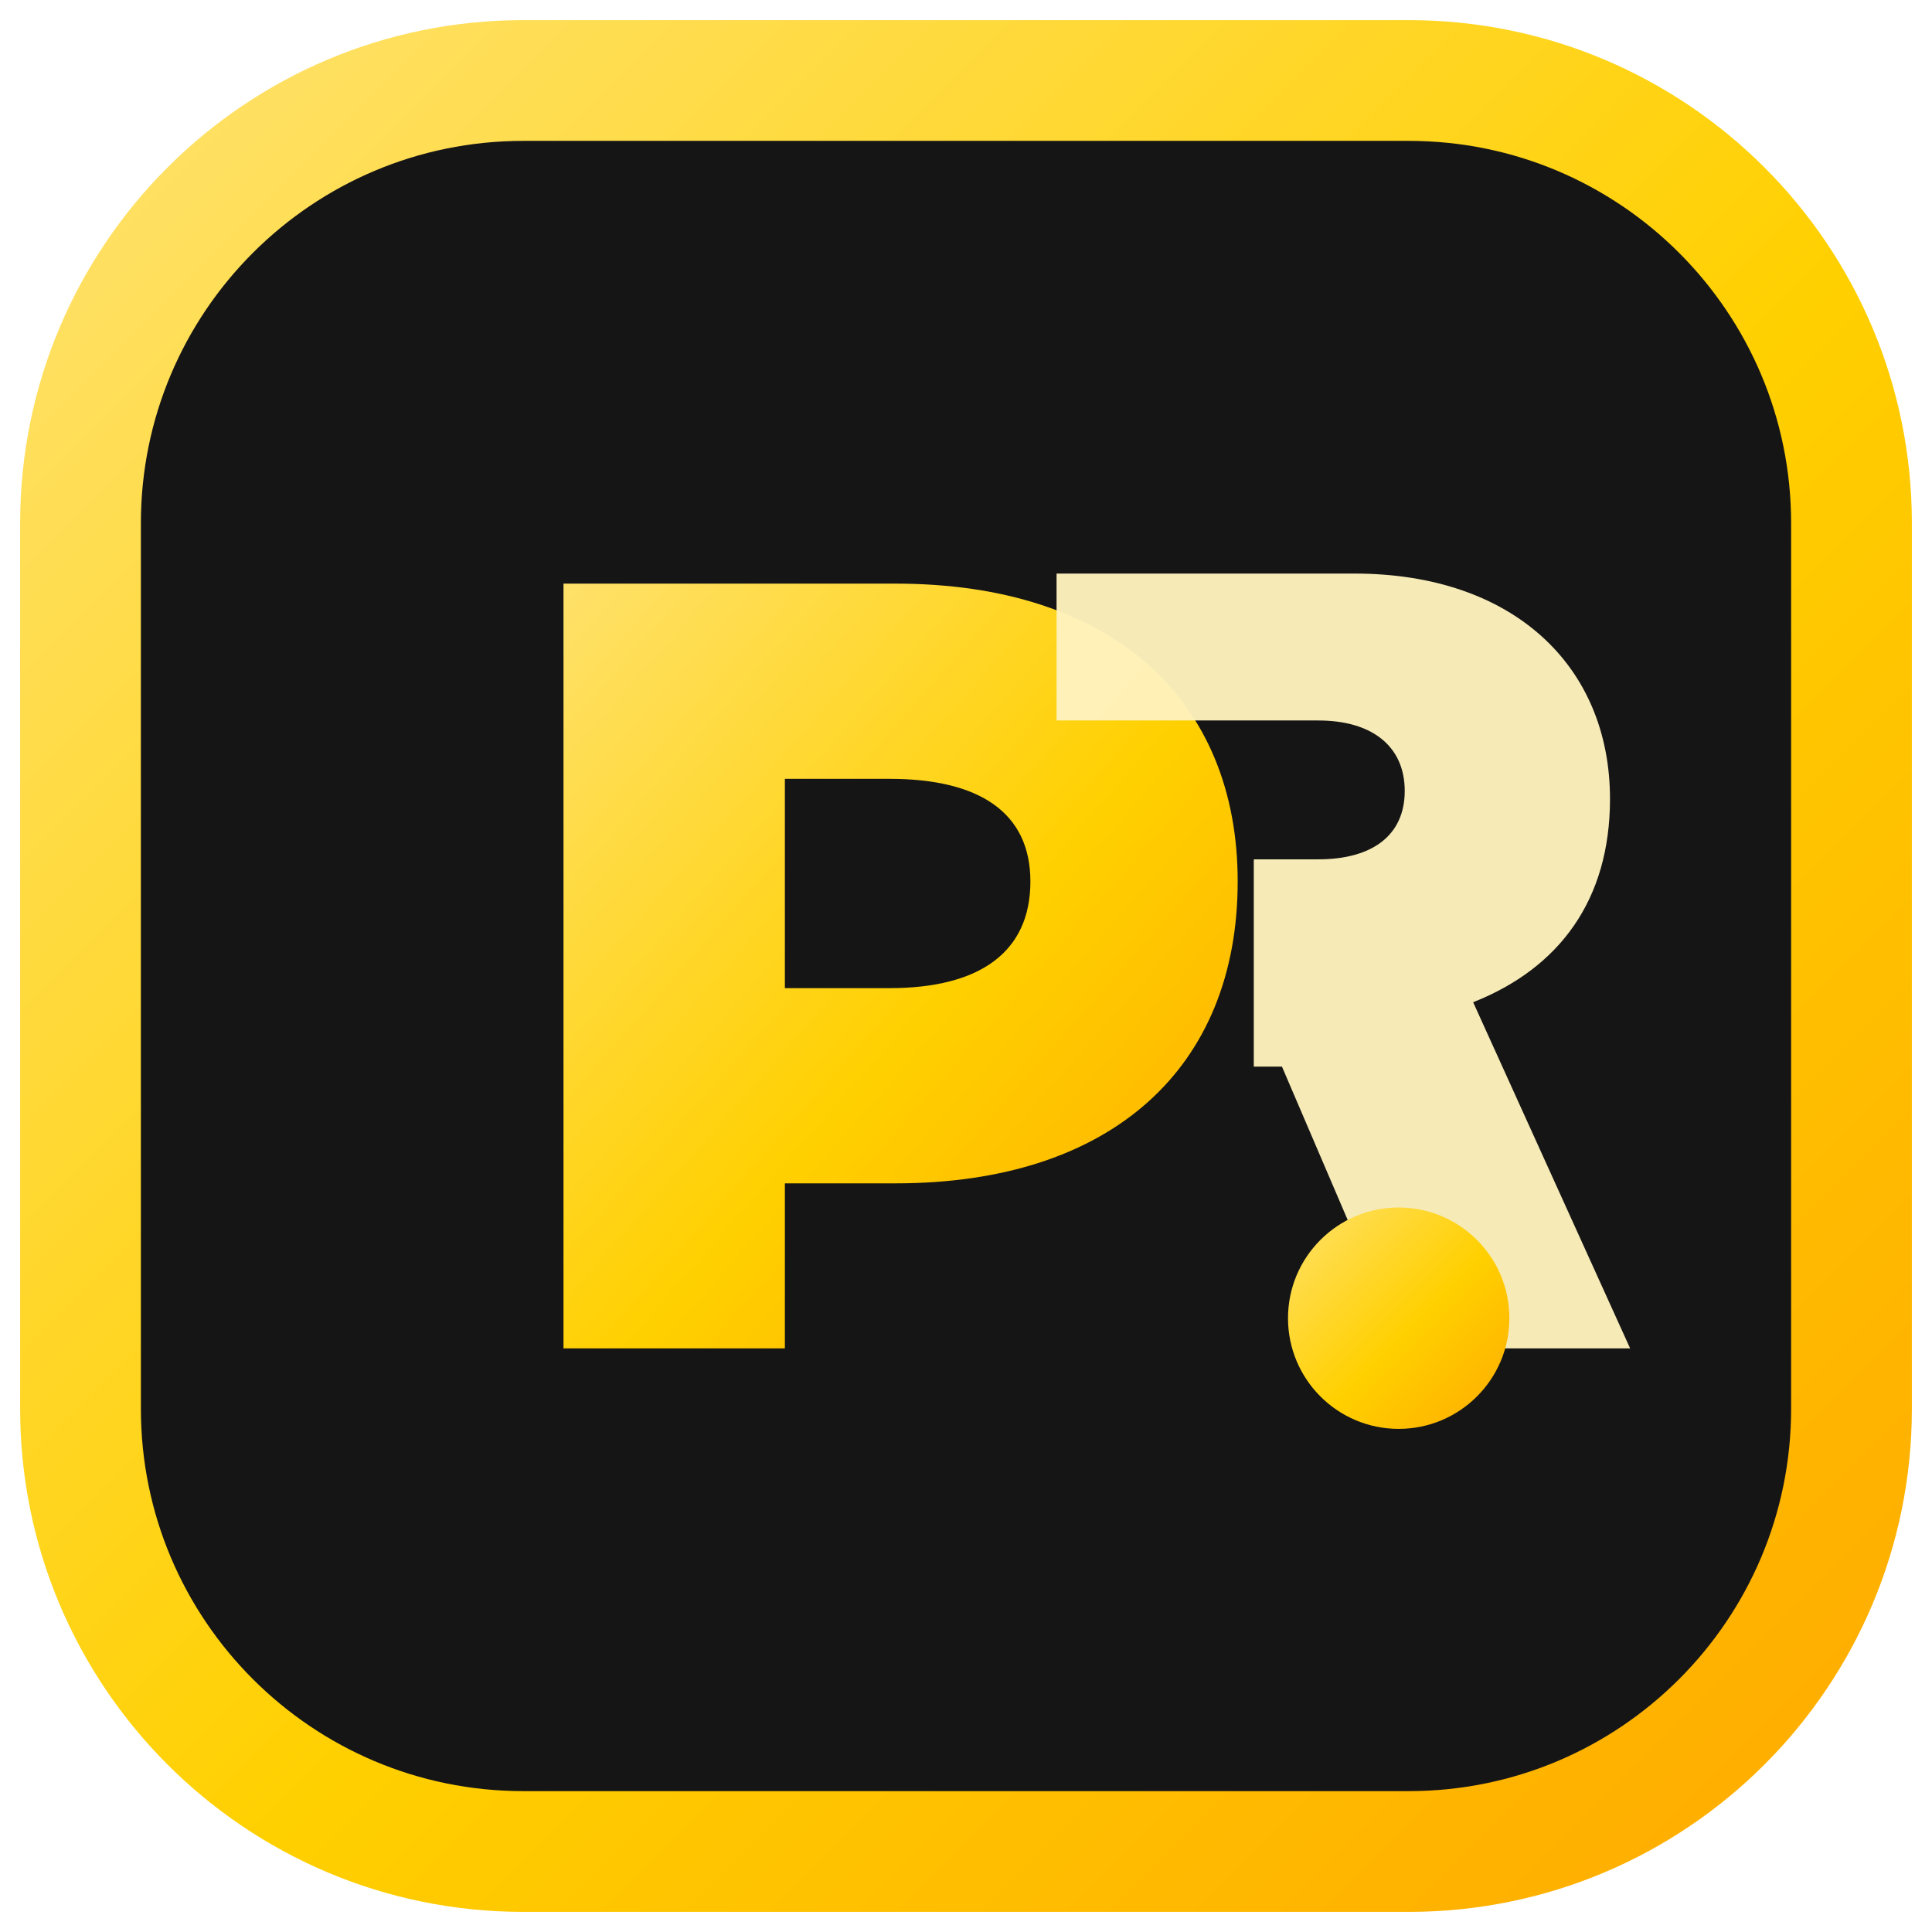
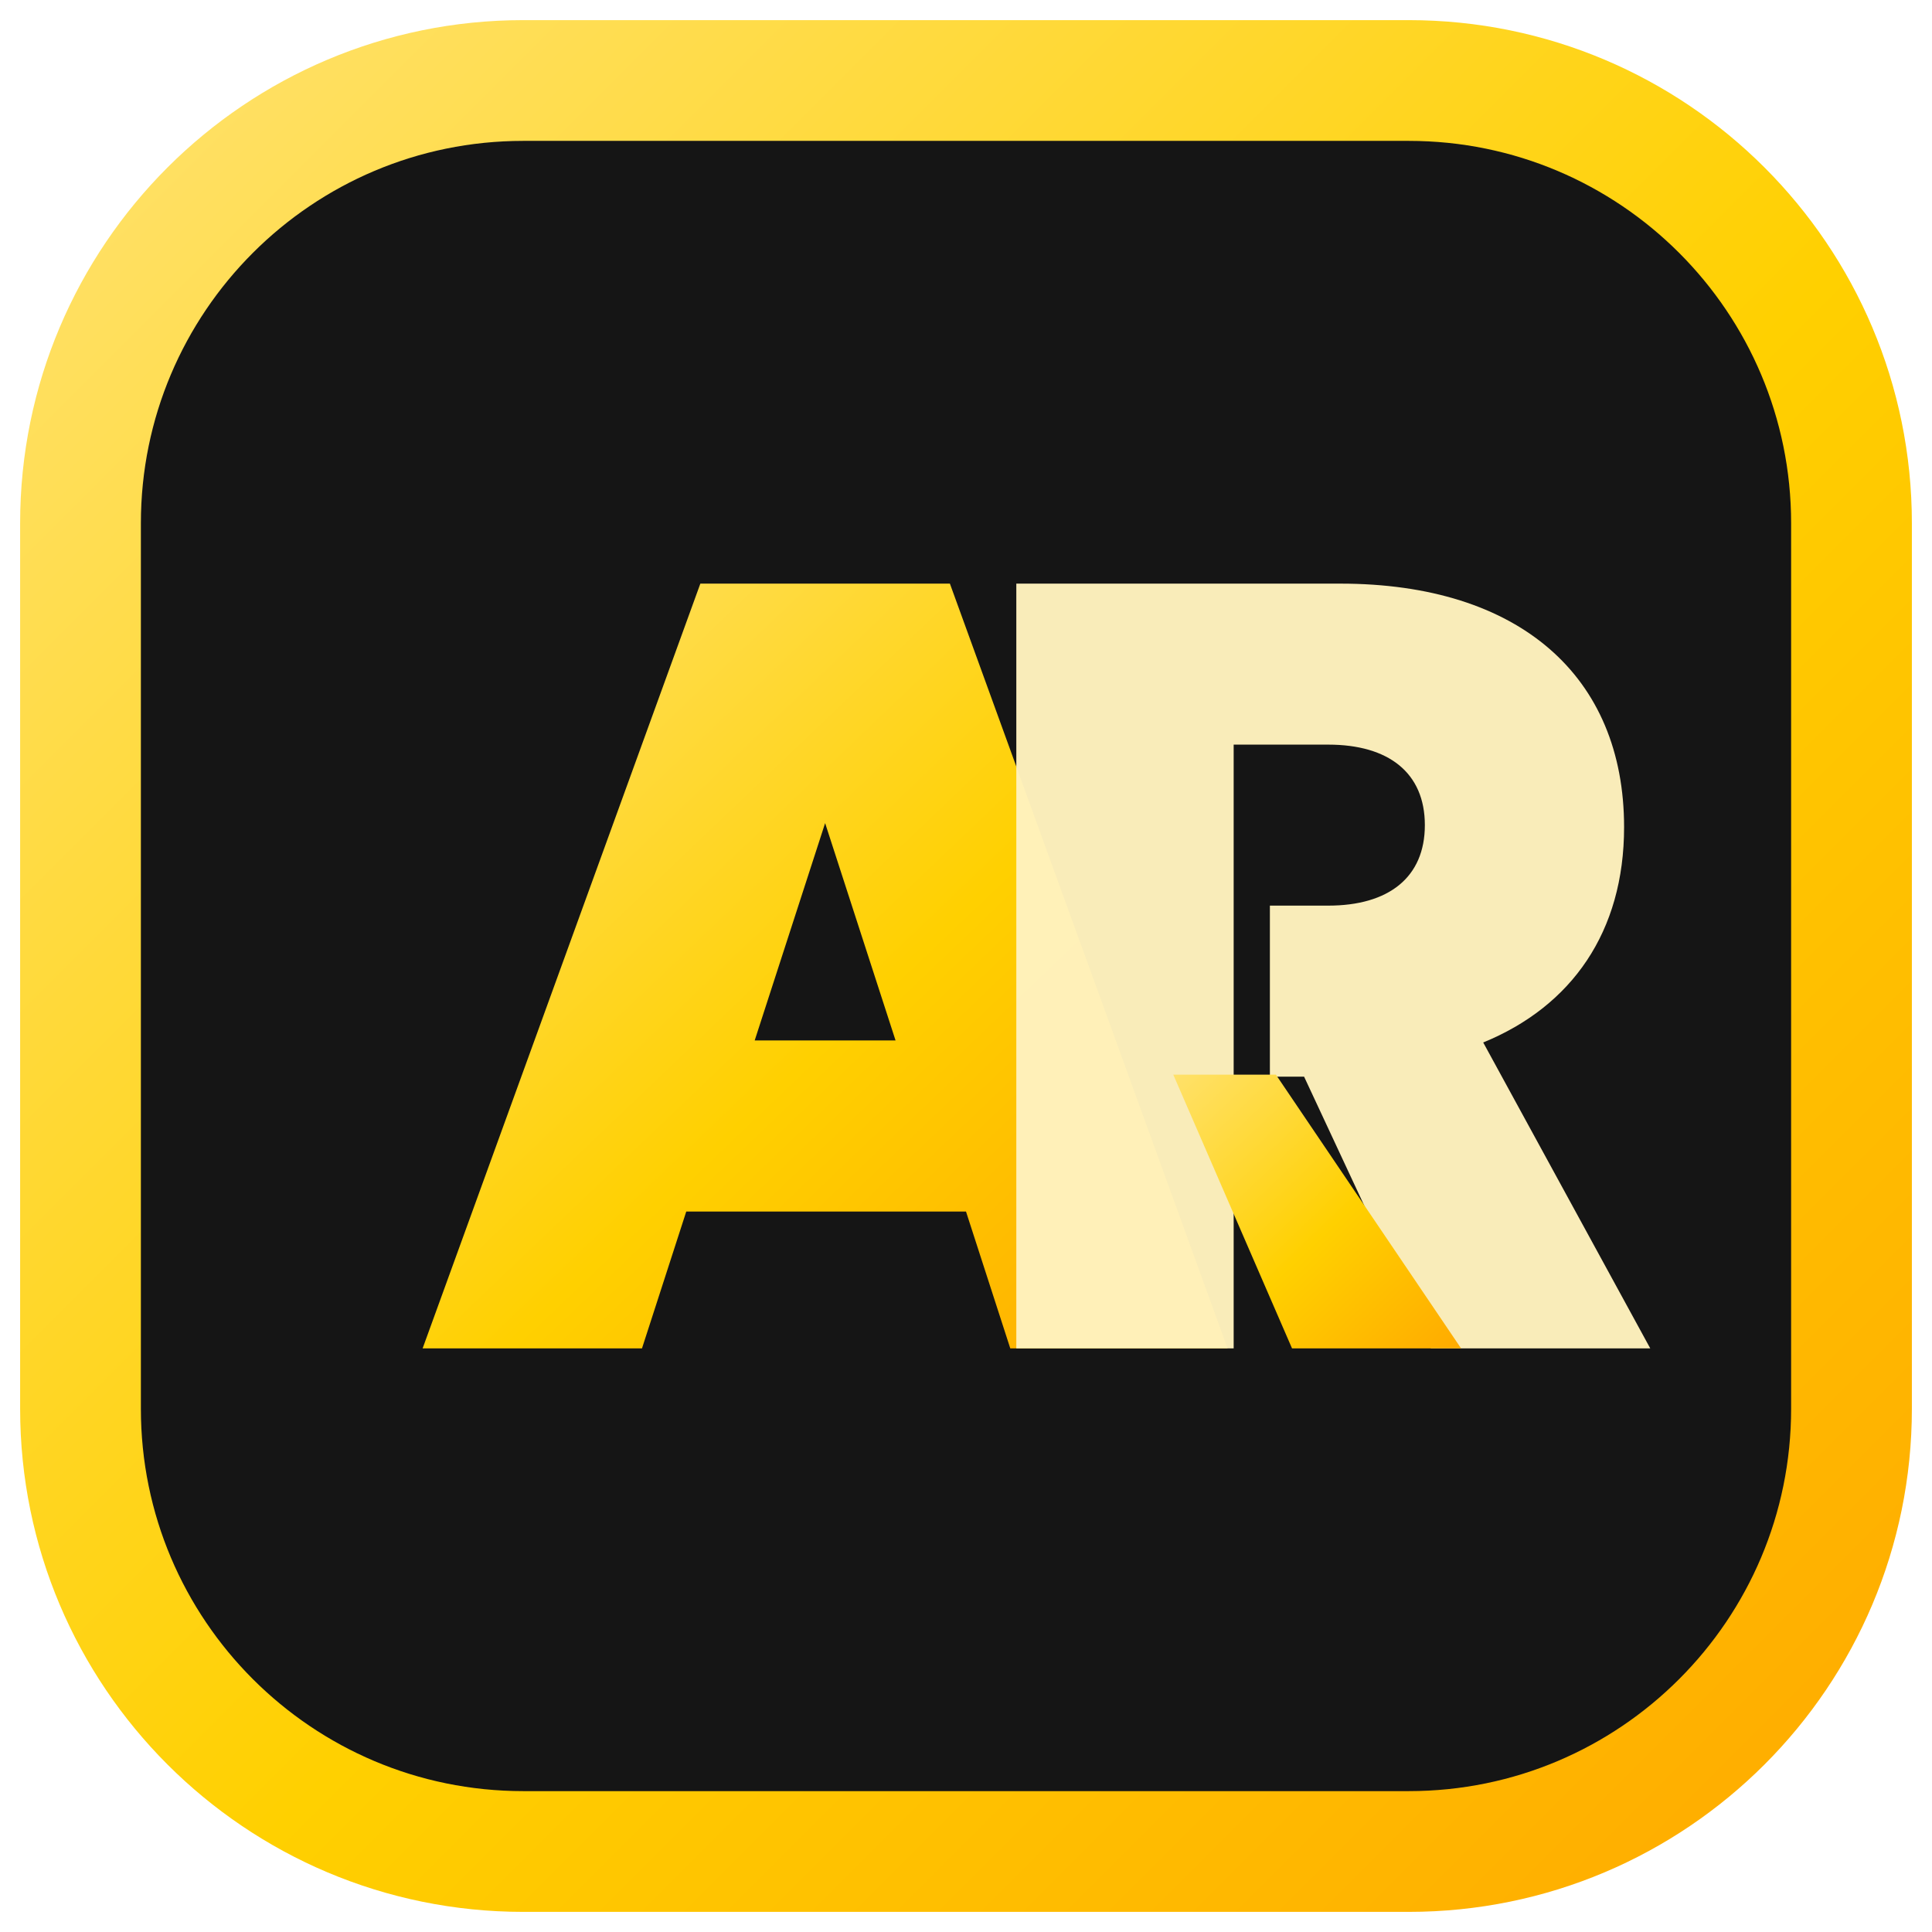
<svg xmlns="http://www.w3.org/2000/svg" viewBox="0 0 96 96" role="img" aria-label="AdReplica mark">
  <defs>
    <linearGradient id="adreplica-gold" x1="0%" x2="100%" y1="0%" y2="100%">
      <stop offset="0%" stop-color="#ffe16a" />
      <stop offset="55%" stop-color="#ffd000" />
      <stop offset="100%" stop-color="#ffab00" />
    </linearGradient>
  </defs>
  <rect x="4" y="4" width="88" height="88" rx="22" fill="#151515" stroke="url(#adreplica-gold)" stroke-width="6" />
-   <path d="M28 67V29h16.5c10.8 0 17 5.8 17 14.8 0 9.2-6.2 15-17 15H39v8.2Zm11-17.9h5.2c4.5 0 7-1.8 7-5.3 0-3.4-2.5-5.1-7-5.1H39Z" fill="url(#adreplica-gold)" />
-   <path d="M52.5 28.5h14.8c7.9 0 12.7 4.6 12.7 11.2 0 5-2.5 8.4-6.8 10.1L81 67H69.7l-6-14h-1.4V42.7h3.2c2.7 0 4.3-1.2 4.3-3.4 0-2.2-1.6-3.5-4.3-3.5h-13Z" fill="#fff2bd" fill-opacity="0.96" />
-   <circle cx="69.5" cy="65.5" r="5.5" fill="url(#adreplica-gold)" />
+   <path d="M21 67 34.8 29h12.4L61 67H50.2l-2.2-6.8H34.1L31.9 67Zm16.5-15.3h7l-3.5-10.8Z" fill="url(#adreplica-gold)" />
+   <path d="M50.5 67V29h16.1c8.9 0 14.1 4.6 14.1 12.1 0 5.2-2.6 8.9-7 10.7L82 67H71.1l-6.3-13.5h-1.7V45h2.9c3 0 4.8-1.4 4.8-4 0-2.6-1.8-4-4.8-4h-4.7V67Z" fill="#fff2bd" fill-opacity="0.97" />
+   <path d="M63.4 53.4 72.6 67h-8.4l-5.9-13.6Z" fill="url(#adreplica-gold)" />
</svg>
